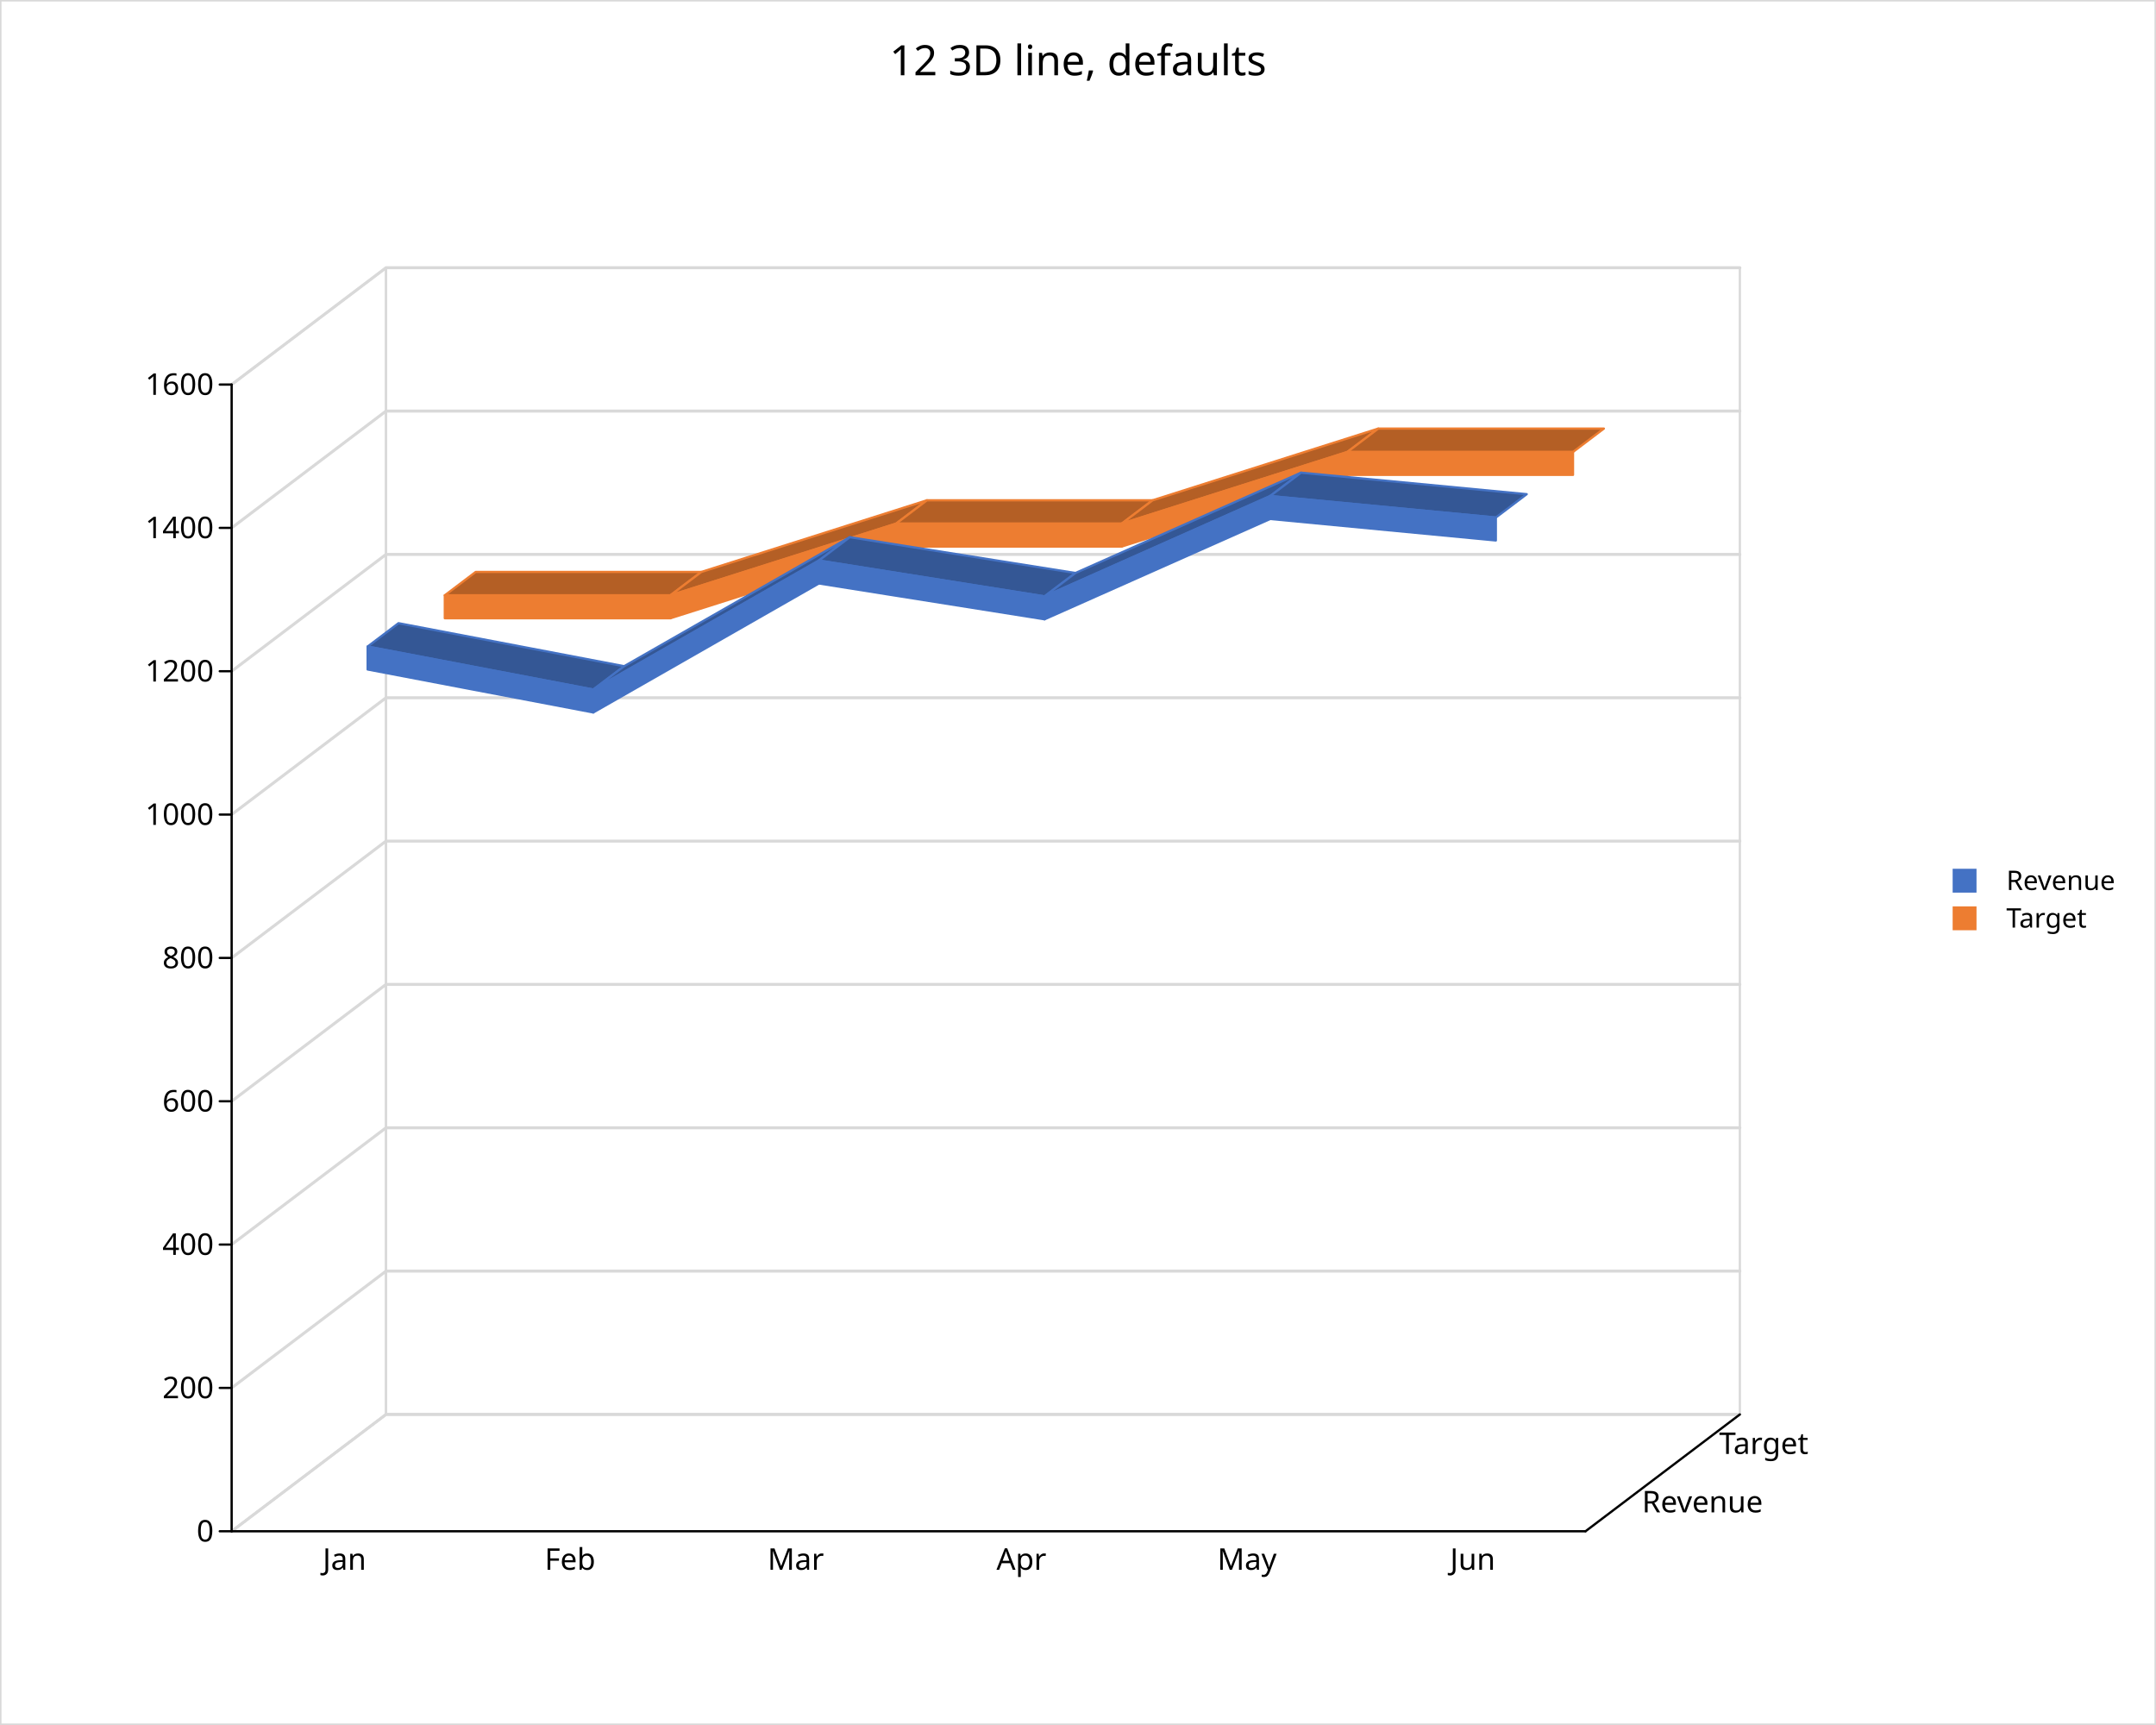
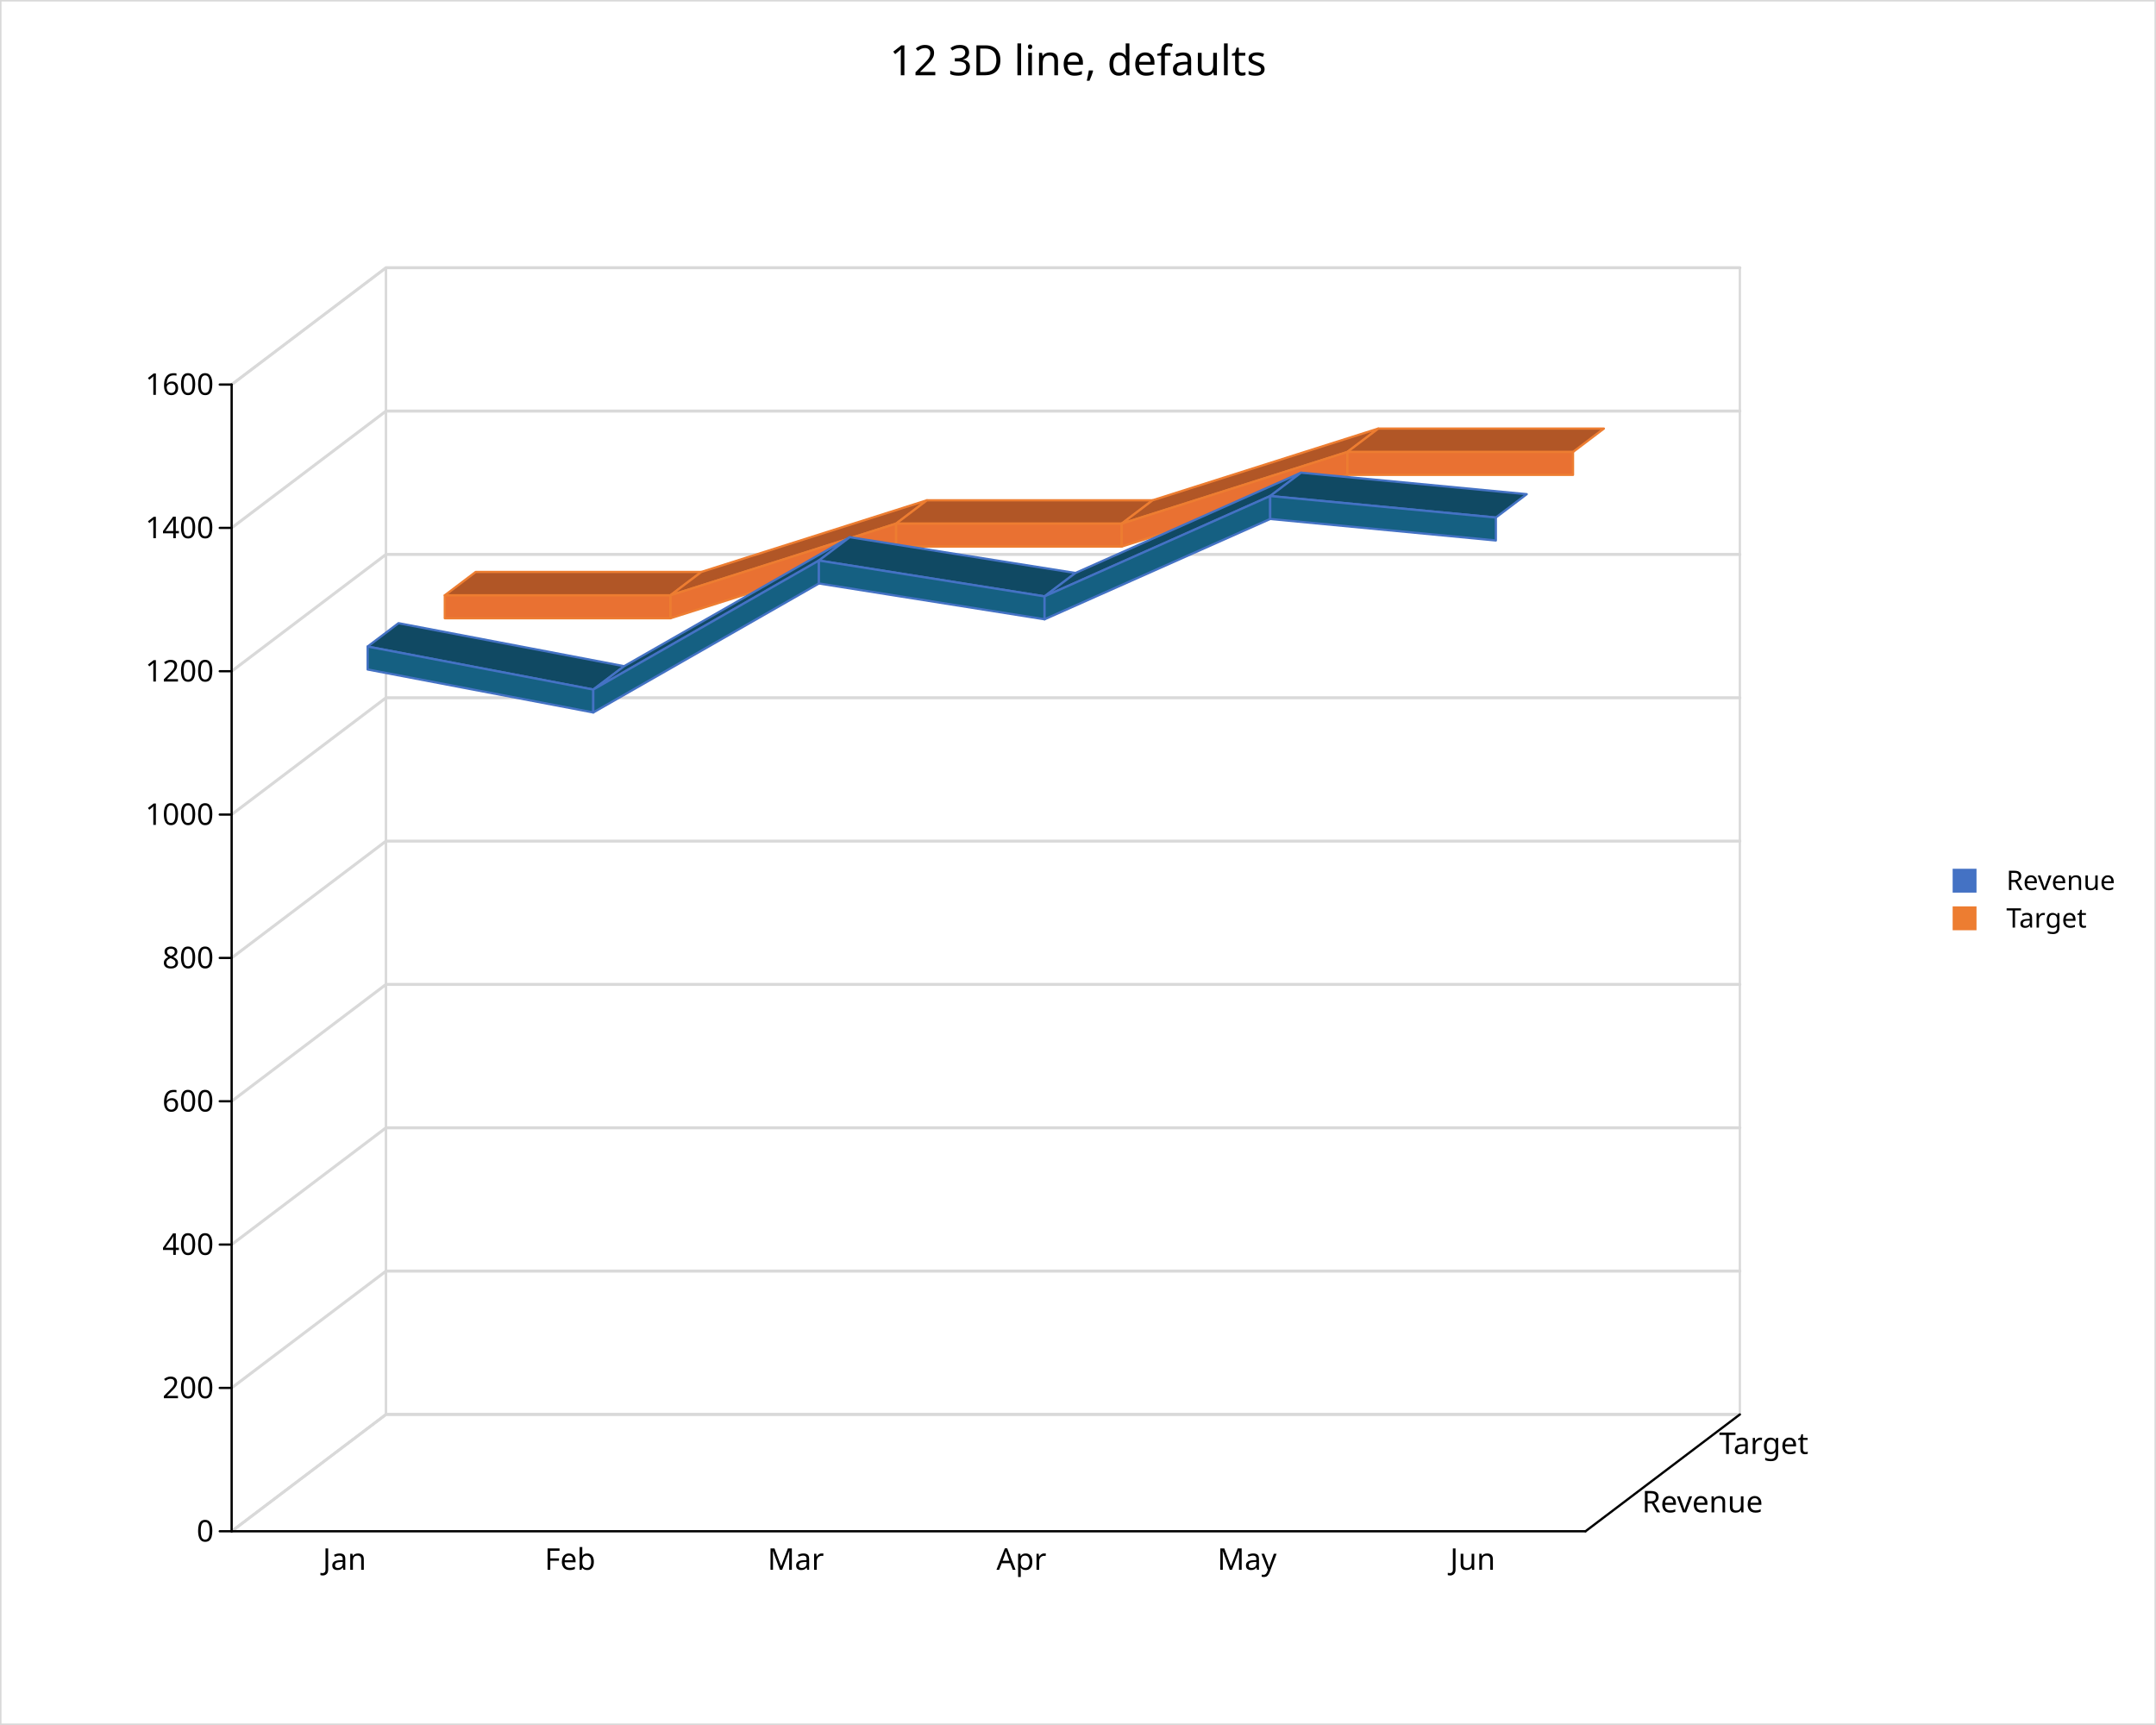
<svg xmlns="http://www.w3.org/2000/svg" class="svglite" data-engine-version="2.0" width="720.00pt" height="576.00pt" viewBox="0 0 720.00 576.00">
  <defs>
    <style type="text/css">
    .svglite line, .svglite polyline, .svglite polygon, .svglite path, .svglite rect, .svglite circle {
      fill: none;
      stroke: #000000;
      stroke-linecap: round;
      stroke-linejoin: round;
      stroke-miterlimit: 10.00;
    }
  </style>
  </defs>
  <rect width="100%" height="100%" style="stroke: none; fill: #FFFFFF;" />
  <defs>
    <clipPath id="cpMC4wMHw3MjAuMDB8MC4wMHw1NzYuMDA=">
      <rect x="0.00" y="0.00" width="720.00" height="576.00" />
    </clipPath>
  </defs>
  <g clip-path="url(#cpMC4wMHw3MjAuMDB8MC4wMHw1NzYuMDA=)">
    <rect x="0.00" y="0.00" width="720.00" height="576.00" style="stroke-width: 1.00; stroke: #D9D9D9; fill: #FFFFFF;" />
    <text x="360.00" y="25.14" text-anchor="middle" style="font-size: 14.00px; font-family: sans;" textLength="119.86px" lengthAdjust="spacingAndGlyphs">12 3D line, defaults</text>
    <polygon points="128.91,472.30 581.03,472.30 581.03,89.40 128.91,89.40 " style="stroke-width: 0.75; stroke: #D9D9D9; fill: none;" />
    <polygon points="77.36,511.31 128.91,472.30 128.91,89.40 77.36,128.41 " style="stroke-width: 0.75; stroke: #D9D9D9; fill: none;" />
    <polygon points="77.36,511.31 529.48,511.31 581.03,472.30 128.91,472.30 " style="stroke-width: 0.75; stroke: #D9D9D9; fill: none;" />
    <polyline points="77.36,511.31 128.91,472.30 581.03,472.30 " style="stroke-width: 1.00; stroke: #D9D9D9;" />
    <polyline points="77.36,463.44 128.91,424.44 581.03,424.44 " style="stroke-width: 1.00; stroke: #D9D9D9;" />
    <polyline points="77.36,415.58 128.91,376.58 581.03,376.58 " style="stroke-width: 1.00; stroke: #D9D9D9;" />
    <polyline points="77.36,367.72 128.91,328.71 581.03,328.71 " style="stroke-width: 1.00; stroke: #D9D9D9;" />
    <polyline points="77.36,319.86 128.91,280.85 581.03,280.85 " style="stroke-width: 1.00; stroke: #D9D9D9;" />
    <polyline points="77.36,271.99 128.91,232.99 581.03,232.99 " style="stroke-width: 1.00; stroke: #D9D9D9;" />
    <polyline points="77.36,224.13 128.91,185.13 581.03,185.13 " style="stroke-width: 1.00; stroke: #D9D9D9;" />
    <polyline points="77.36,176.27 128.91,137.26 581.03,137.26 " style="stroke-width: 1.00; stroke: #D9D9D9;" />
    <polyline points="77.36,128.41 128.91,89.40 581.03,89.40 " style="stroke-width: 1.00; stroke: #D9D9D9;" />
    <polyline points="77.36,511.31 77.36,128.41 " style="stroke-width: 0.75;" />
    <polyline points="77.36,511.31 529.48,511.31 " style="stroke-width: 0.75;" />
    <polyline points="77.36,511.31 73.38,511.31 " style="stroke-width: 0.75;" />
    <text x="71.39" y="514.75" text-anchor="end" style="font-size: 10.00px; font-family: sans;" textLength="5.56px" lengthAdjust="spacingAndGlyphs">0</text>
    <polyline points="77.36,463.44 73.38,463.44 " style="stroke-width: 0.75;" />
    <text x="71.39" y="466.89" text-anchor="end" style="font-size: 10.00px; font-family: sans;" textLength="16.69px" lengthAdjust="spacingAndGlyphs">200</text>
    <polyline points="77.36,415.58 73.38,415.58 " style="stroke-width: 0.75;" />
    <text x="71.39" y="419.02" text-anchor="end" style="font-size: 10.00px; font-family: sans;" textLength="16.69px" lengthAdjust="spacingAndGlyphs">400</text>
    <polyline points="77.36,367.72 73.38,367.72 " style="stroke-width: 0.75;" />
    <text x="71.39" y="371.16" text-anchor="end" style="font-size: 10.00px; font-family: sans;" textLength="16.69px" lengthAdjust="spacingAndGlyphs">600</text>
    <polyline points="77.36,319.86 73.38,319.86 " style="stroke-width: 0.75;" />
    <text x="71.39" y="323.30" text-anchor="end" style="font-size: 10.00px; font-family: sans;" textLength="16.69px" lengthAdjust="spacingAndGlyphs">800</text>
    <polyline points="77.36,271.99 73.38,271.99 " style="stroke-width: 0.75;" />
    <text x="71.39" y="275.44" text-anchor="end" style="font-size: 10.00px; font-family: sans;" textLength="22.25px" lengthAdjust="spacingAndGlyphs">1000</text>
    <polyline points="77.36,224.13 73.38,224.13 " style="stroke-width: 0.75;" />
    <text x="71.39" y="227.57" text-anchor="end" style="font-size: 10.00px; font-family: sans;" textLength="22.25px" lengthAdjust="spacingAndGlyphs">1200</text>
    <polyline points="77.36,176.27 73.38,176.27 " style="stroke-width: 0.75;" />
    <text x="71.39" y="179.71" text-anchor="end" style="font-size: 10.00px; font-family: sans;" textLength="22.25px" lengthAdjust="spacingAndGlyphs">1400</text>
    <polyline points="77.36,128.41 73.38,128.41 " style="stroke-width: 0.75;" />
    <text x="71.39" y="131.85" text-anchor="end" style="font-size: 10.00px; font-family: sans;" textLength="22.25px" lengthAdjust="spacingAndGlyphs">1600</text>
    <text x="115.04" y="524.17" text-anchor="middle" style="font-size: 10.00px; font-family: sans;" textLength="16.13px" lengthAdjust="spacingAndGlyphs">Jan</text>
    <text x="190.39" y="524.17" text-anchor="middle" style="font-size: 10.00px; font-family: sans;" textLength="17.23px" lengthAdjust="spacingAndGlyphs">Feb</text>
    <text x="265.75" y="524.17" text-anchor="middle" style="font-size: 10.00px; font-family: sans;" textLength="17.23px" lengthAdjust="spacingAndGlyphs">Mar</text>
    <text x="341.10" y="524.17" text-anchor="middle" style="font-size: 10.00px; font-family: sans;" textLength="15.56px" lengthAdjust="spacingAndGlyphs">Apr</text>
    <text x="416.45" y="524.17" text-anchor="middle" style="font-size: 10.00px; font-family: sans;" textLength="18.90px" lengthAdjust="spacingAndGlyphs">May</text>
    <text x="491.81" y="524.17" text-anchor="middle" style="font-size: 10.00px; font-family: sans;" textLength="16.13px" lengthAdjust="spacingAndGlyphs">Jun</text>
    <polyline points="529.48,511.31 581.03,472.30 " style="stroke-width: 0.75;" />
    <text x="548.35" y="505.00" style="font-size: 10.00px; font-family: sans;" textLength="40.04px" lengthAdjust="spacingAndGlyphs">Revenue</text>
    <text x="574.12" y="485.49" style="font-size: 10.00px; font-family: sans;" textLength="28.90px" lengthAdjust="spacingAndGlyphs">Target</text>
-     <polygon points="148.54,198.78 223.90,198.78 234.21,190.98 158.85,190.98 " style="stroke-width: 0.75; stroke: #ED7D31; fill: #B45F25;" />
-     <polygon points="148.54,206.44 223.90,206.44 223.90,198.78 148.54,198.78 " style="stroke-width: 0.75; stroke: #ED7D31; fill: #ED7D31;" />
-     <polygon points="223.90,198.78 299.25,174.85 309.56,167.05 234.21,190.98 " style="stroke-width: 0.75; stroke: #ED7D31; fill: #B45F25;" />
-     <polygon points="223.90,206.44 299.25,182.50 299.25,174.85 223.90,198.78 " style="stroke-width: 0.75; stroke: #ED7D31; fill: #ED7D31;" />
-     <polygon points="299.25,174.85 374.60,174.85 384.91,167.05 309.56,167.05 " style="stroke-width: 0.75; stroke: #ED7D31; fill: #B45F25;" />
-     <polygon points="299.25,182.50 374.60,182.50 374.60,174.85 299.25,174.85 " style="stroke-width: 0.75; stroke: #ED7D31; fill: #ED7D31;" />
-     <polygon points="374.60,174.85 449.96,150.92 460.27,143.11 384.91,167.05 " style="stroke-width: 0.75; stroke: #ED7D31; fill: #B45F25;" />
-     <polygon points="374.60,182.50 449.96,158.57 449.96,150.92 374.60,174.85 " style="stroke-width: 0.75; stroke: #ED7D31; fill: #ED7D31;" />
-     <polygon points="449.96,150.92 525.31,150.92 535.62,143.11 460.27,143.11 " style="stroke-width: 0.75; stroke: #ED7D31; fill: #B45F25;" />
-     <polygon points="449.96,158.57 525.31,158.57 525.31,150.92 449.96,150.92 " style="stroke-width: 0.75; stroke: #ED7D31; fill: #ED7D31;" />
-     <polygon points="122.77,215.89 198.13,230.25 208.43,222.45 133.08,208.09 " style="stroke-width: 0.75; stroke: #4472C4; fill: #345795;" />
-     <polygon points="122.77,223.55 198.13,237.90 198.13,230.25 122.77,215.89 " style="stroke-width: 0.75; stroke: #4472C4; fill: #4472C4;" />
-     <polygon points="198.13,230.25 273.48,187.17 283.79,179.37 208.43,222.45 " style="stroke-width: 0.75; stroke: #4472C4; fill: #345795;" />
-     <polygon points="198.13,237.90 273.48,194.83 273.48,187.17 198.13,230.25 " style="stroke-width: 0.75; stroke: #4472C4; fill: #4472C4;" />
-     <polygon points="273.48,187.17 348.83,199.14 359.14,191.33 283.79,179.37 " style="stroke-width: 0.75; stroke: #4472C4; fill: #345795;" />
-     <polygon points="273.48,194.83 348.83,206.79 348.83,199.14 273.48,187.17 " style="stroke-width: 0.75; stroke: #4472C4; fill: #4472C4;" />
-     <polygon points="348.83,199.14 424.19,165.63 434.49,157.83 359.14,191.33 " style="stroke-width: 0.75; stroke: #4472C4; fill: #345795;" />
-     <polygon points="348.83,206.79 424.19,173.29 424.19,165.63 348.83,199.14 " style="stroke-width: 0.75; stroke: #4472C4; fill: #4472C4;" />
-     <polygon points="424.19,165.63 499.54,172.81 509.85,165.01 434.49,157.83 " style="stroke-width: 0.75; stroke: #4472C4; fill: #345795;" />
-     <polygon points="424.19,173.29 499.54,180.47 499.54,172.81 424.19,165.63 " style="stroke-width: 0.75; stroke: #4472C4; fill: #4472C4;" />
+     <polygon points="148.54,198.78 223.90,198.78 234.21,190.98 158.85,190.98 " style="stroke-width: 0.75; stroke: #ED7D31; fill: #B15626;" />
+     <polygon points="148.54,206.44 223.90,206.44 223.90,198.78 148.54,198.78 " style="stroke-width: 0.75; stroke: #ED7D31; fill: #E97132;" />
+     <polygon points="223.90,198.78 299.25,174.85 309.56,167.05 234.21,190.98 " style="stroke-width: 0.75; stroke: #ED7D31; fill: #B15626;" />
+     <polygon points="223.90,206.44 299.25,182.50 299.25,174.85 223.90,198.78 " style="stroke-width: 0.75; stroke: #ED7D31; fill: #E97132;" />
+     <polygon points="299.25,174.85 374.60,174.85 384.91,167.05 309.56,167.05 " style="stroke-width: 0.75; stroke: #ED7D31; fill: #B15626;" />
+     <polygon points="299.25,182.50 374.60,182.50 374.60,174.85 299.25,174.85 " style="stroke-width: 0.75; stroke: #ED7D31; fill: #E97132;" />
+     <polygon points="374.60,174.85 449.96,150.92 460.27,143.11 384.91,167.05 " style="stroke-width: 0.75; stroke: #ED7D31; fill: #B15626;" />
+     <polygon points="374.60,182.50 449.96,158.57 449.96,150.92 374.60,174.85 " style="stroke-width: 0.75; stroke: #ED7D31; fill: #E97132;" />
+     <polygon points="449.96,150.92 525.31,150.92 535.62,143.11 460.27,143.11 " style="stroke-width: 0.75; stroke: #ED7D31; fill: #B15626;" />
+     <polygon points="449.96,158.57 525.31,158.57 525.31,150.92 449.96,150.92 " style="stroke-width: 0.75; stroke: #ED7D31; fill: #E97132;" />
+     <polygon points="122.77,215.89 198.13,230.25 208.43,222.45 133.08,208.09 " style="stroke-width: 0.75; stroke: #4472C4; fill: #104963;" />
+     <polygon points="122.77,223.55 198.13,237.90 198.13,230.25 122.77,215.89 " style="stroke-width: 0.75; stroke: #4472C4; fill: #156082;" />
+     <polygon points="198.13,230.25 273.48,187.17 283.79,179.37 208.43,222.45 " style="stroke-width: 0.75; stroke: #4472C4; fill: #104963;" />
+     <polygon points="198.13,237.90 273.48,194.83 273.48,187.17 198.13,230.25 " style="stroke-width: 0.75; stroke: #4472C4; fill: #156082;" />
+     <polygon points="273.48,187.17 348.83,199.14 359.14,191.33 283.79,179.37 " style="stroke-width: 0.75; stroke: #4472C4; fill: #104963;" />
+     <polygon points="273.48,194.83 348.83,206.79 348.83,199.14 273.48,187.17 " style="stroke-width: 0.75; stroke: #4472C4; fill: #156082;" />
+     <polygon points="348.83,199.14 424.19,165.63 434.49,157.83 359.14,191.33 " style="stroke-width: 0.75; stroke: #4472C4; fill: #104963;" />
+     <polygon points="348.83,206.79 424.19,173.29 424.19,165.63 348.83,199.14 " style="stroke-width: 0.75; stroke: #4472C4; fill: #156082;" />
+     <polygon points="424.19,165.63 499.54,172.81 509.85,165.01 434.49,157.83 " style="stroke-width: 0.75; stroke: #4472C4; fill: #104963;" />
+     <polygon points="424.19,173.29 499.54,180.47 499.54,172.81 424.19,165.63 " style="stroke-width: 0.75; stroke: #4472C4; fill: #156082;" />
    <rect x="652.09" y="290.09" width="7.97" height="7.97" style="stroke-width: 0.75; stroke: none; fill: #4472C4;" />
    <text x="670.02" y="297.17" style="font-size: 9.00px; font-family: sans;" textLength="36.03px" lengthAdjust="spacingAndGlyphs">Revenue</text>
    <rect x="652.09" y="302.65" width="7.97" height="7.97" style="stroke-width: 0.75; stroke: none; fill: #ED7D31;" />
    <text x="670.02" y="309.73" style="font-size: 9.00px; font-family: sans;" textLength="26.01px" lengthAdjust="spacingAndGlyphs">Target</text>
  </g>
</svg>
